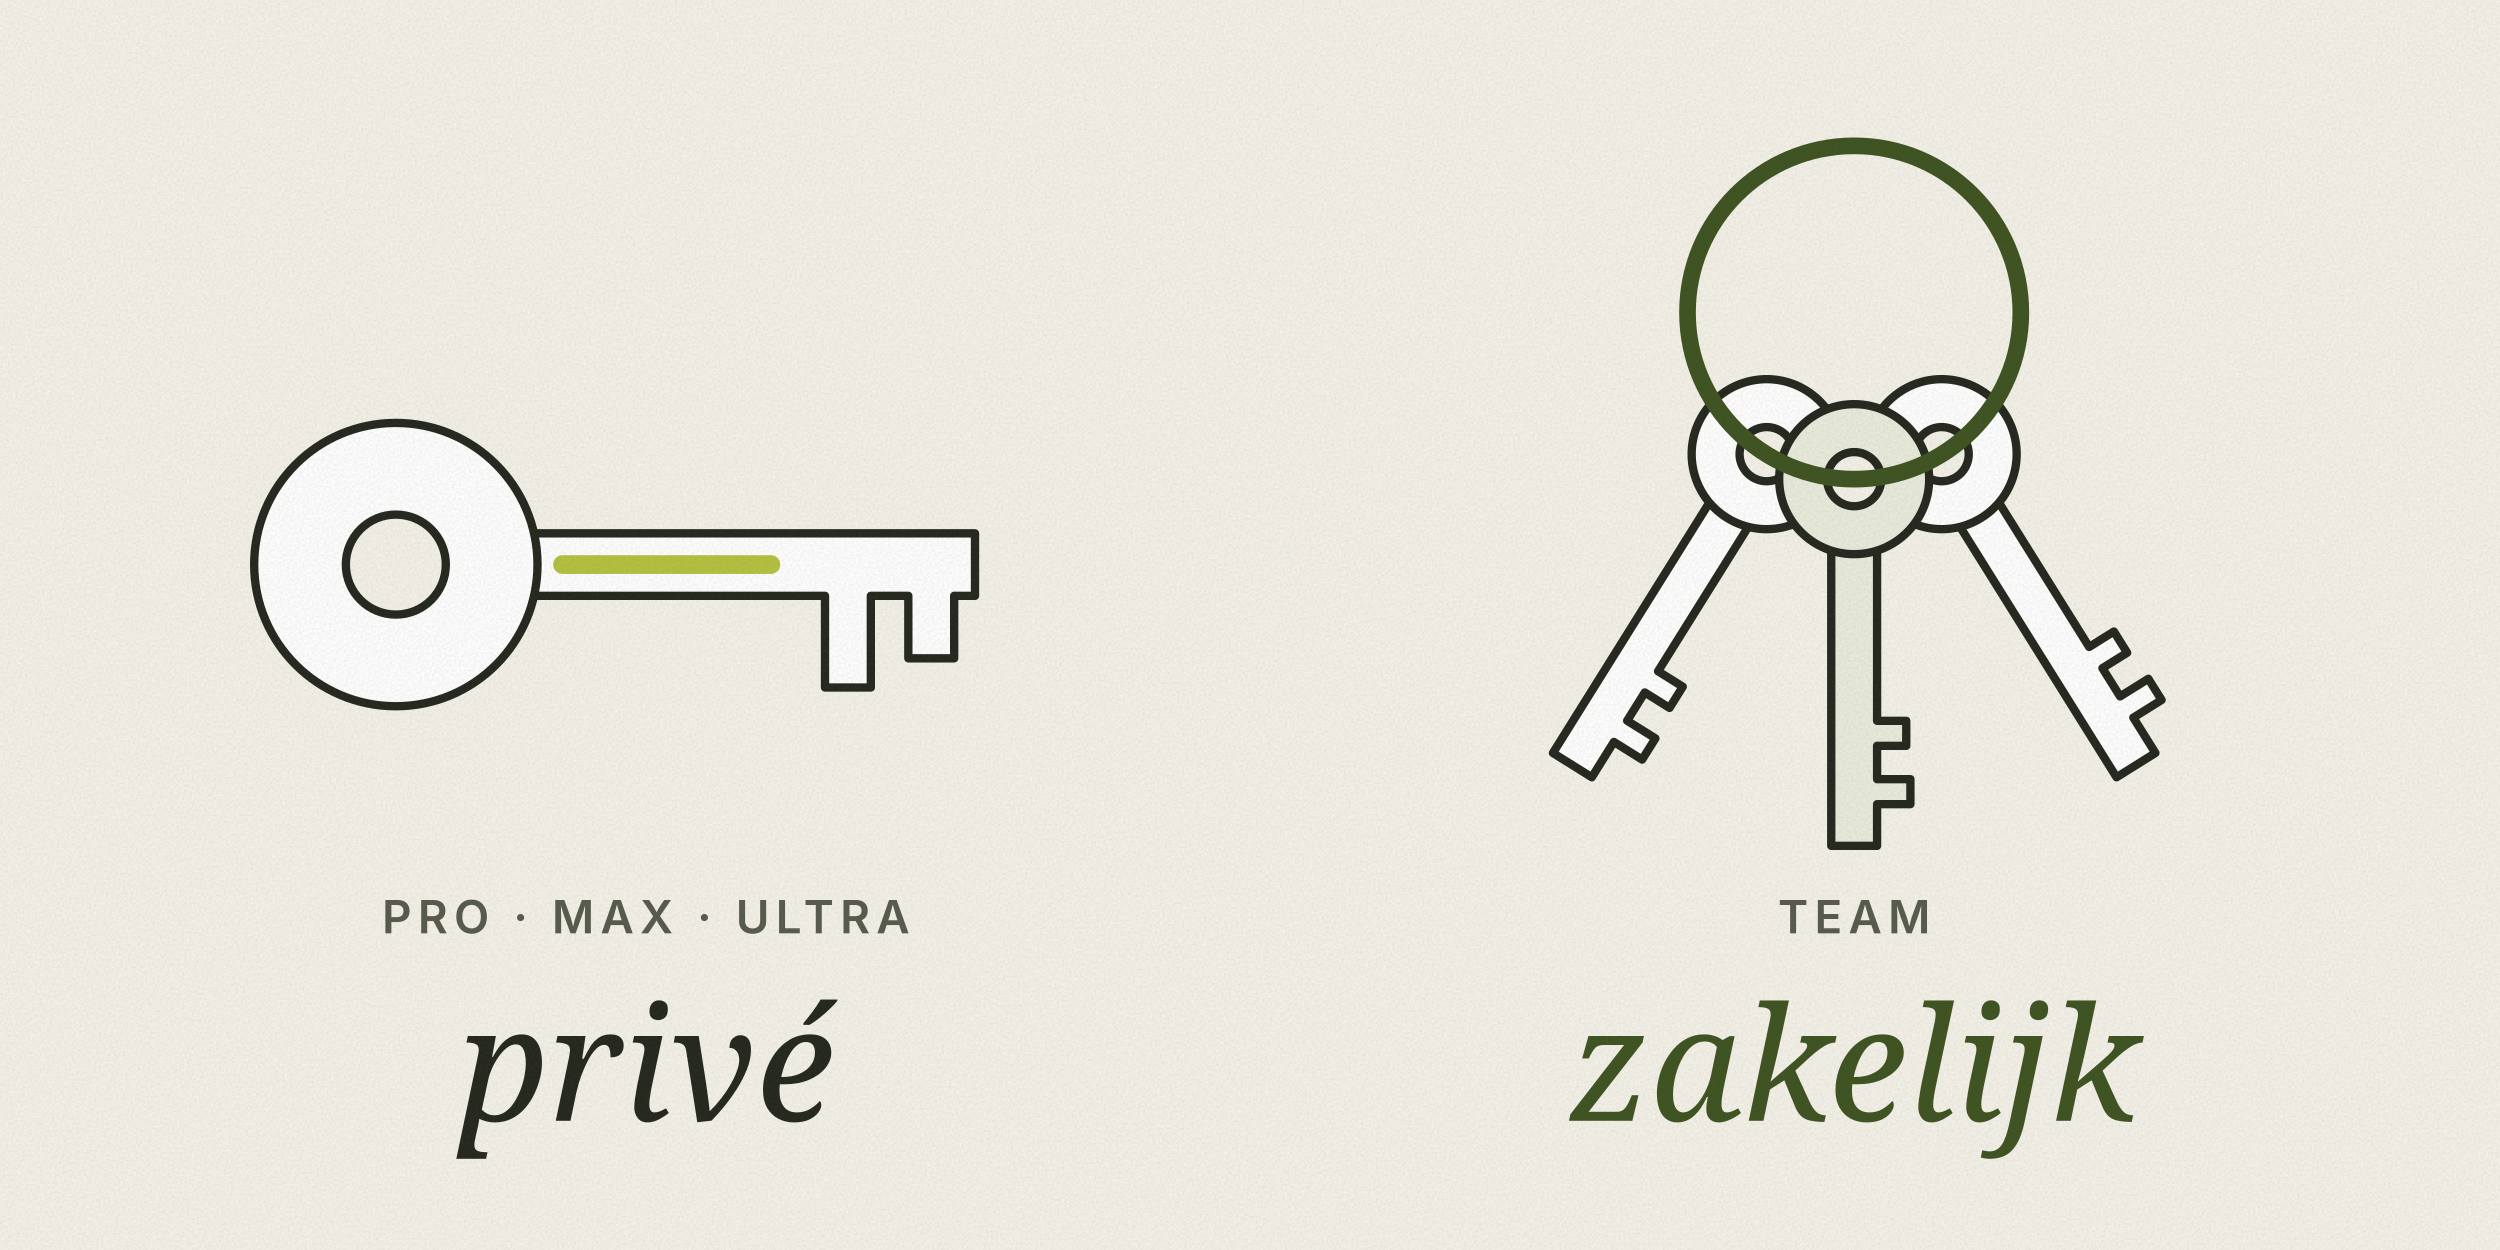
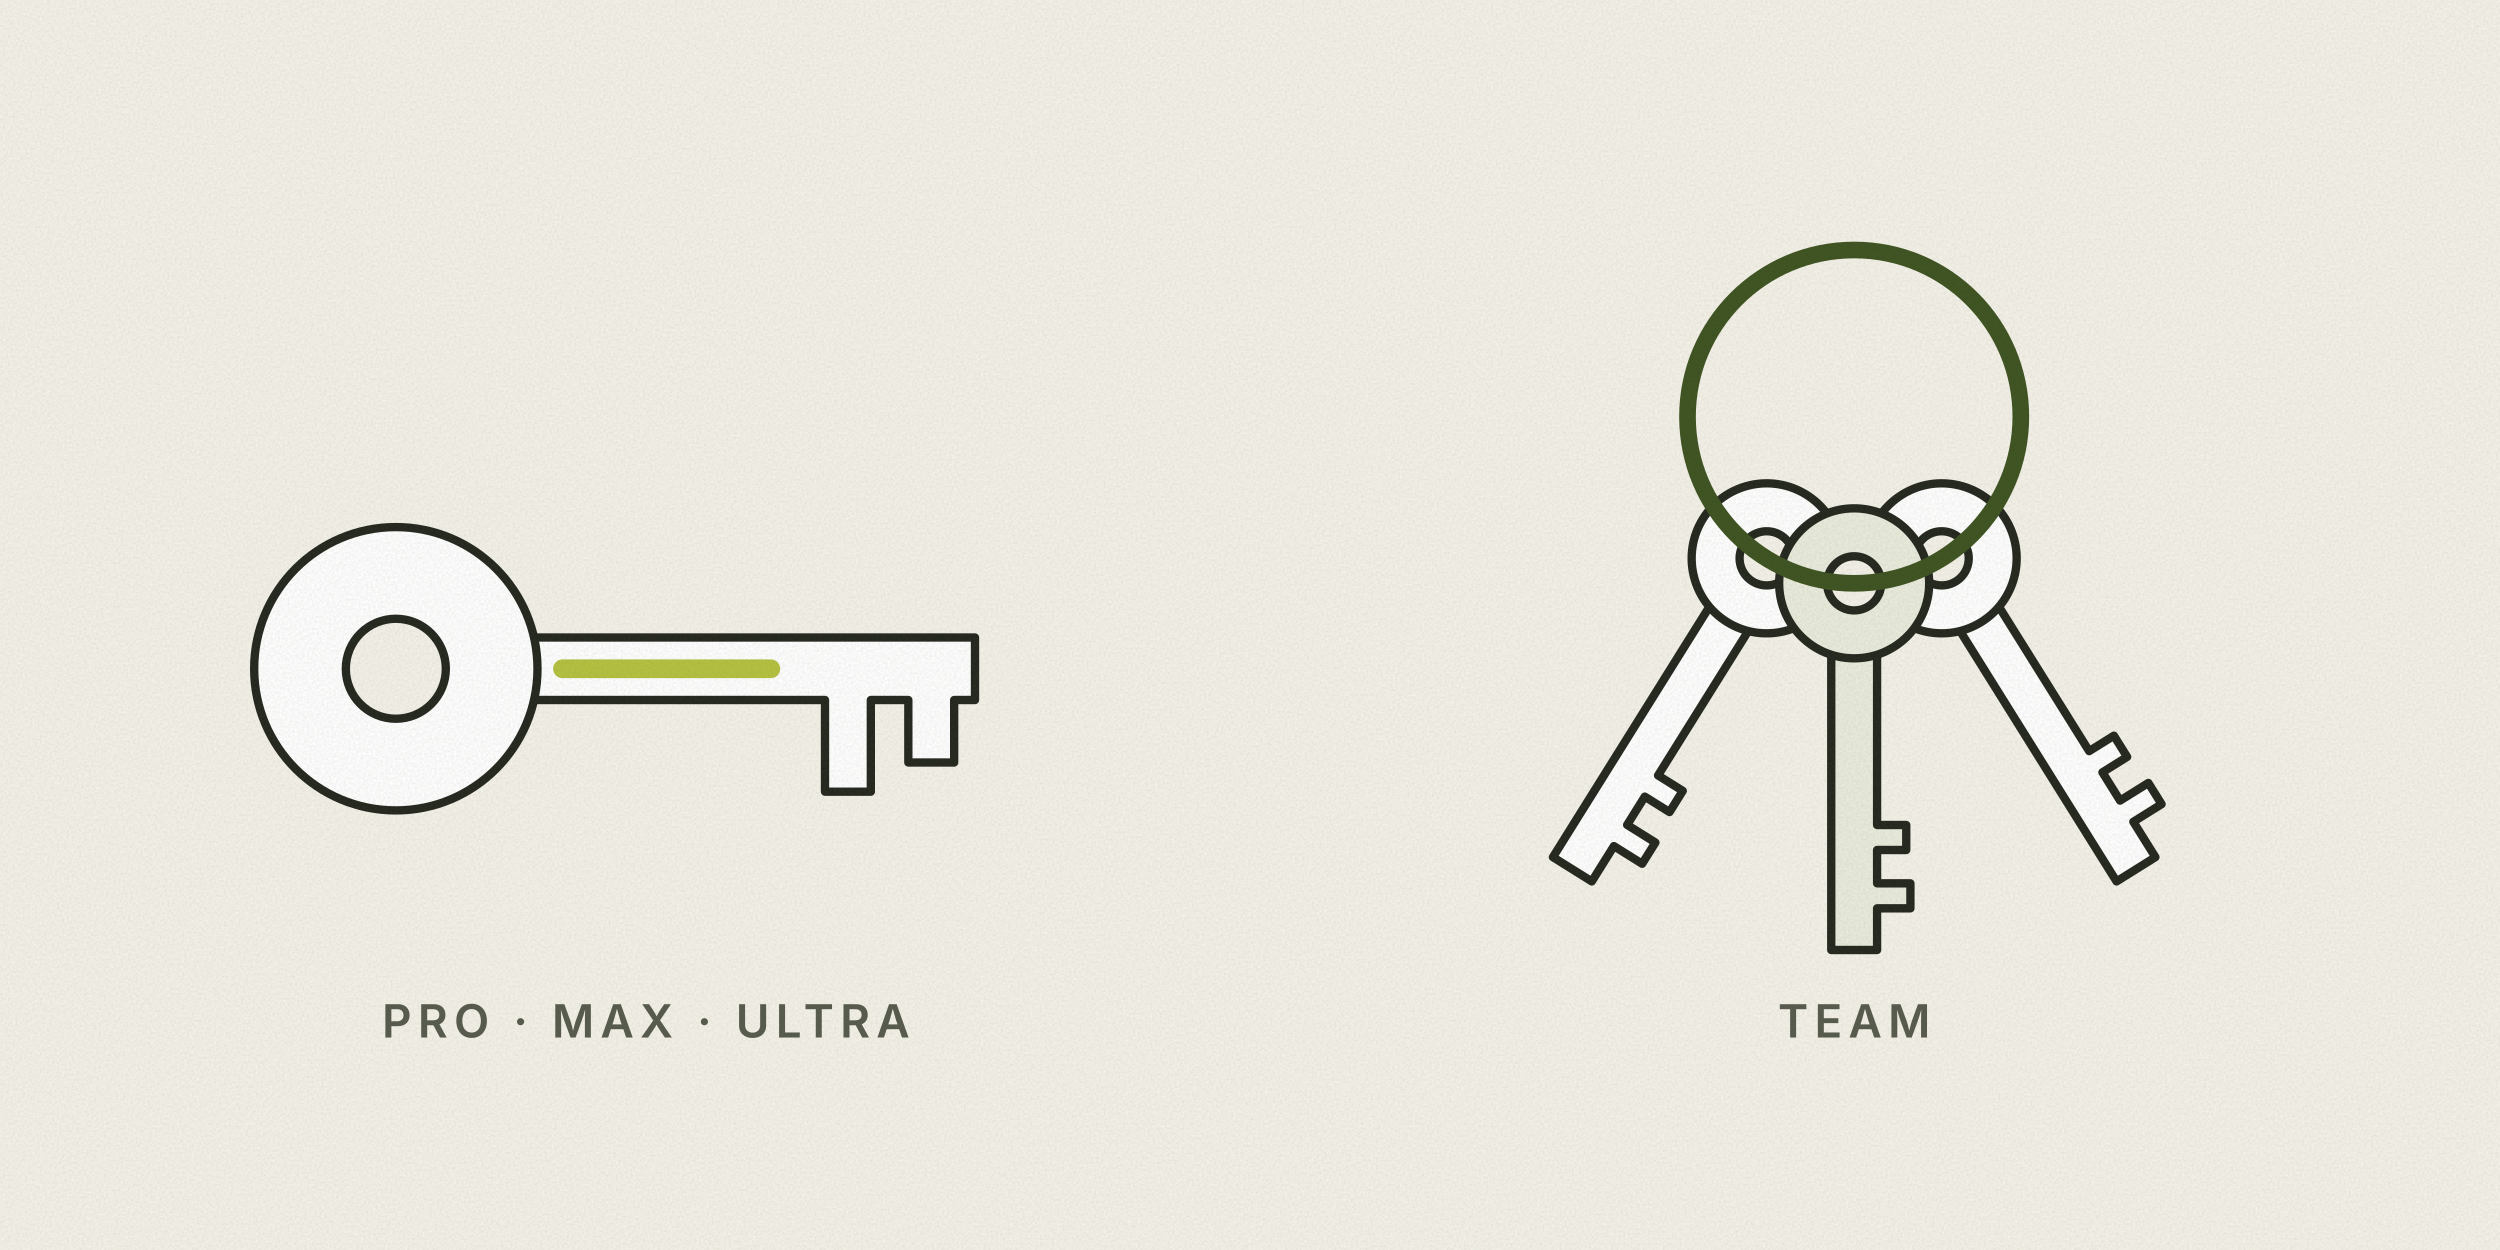
- <svg xmlns="http://www.w3.org/2000/svg" viewBox="0 0 1200 600" role="img" aria-label="Eén losse sleutel voor Pro, Max en Ultra, bedoeld voor privégebruik, tegenover een sleutelbos met een sleutel per persoon voor Claude Team, onder de zakelijke voorwaarden" font-family="Inter, system-ui, sans-serif" fill="#23261D">
+ <svg xmlns="http://www.w3.org/2000/svg" viewBox="0 0 1200 600" role="img" aria-label="Eén losse sleutel voor privégebruik van Pro, Max en Ultra tegenover een sleutelbos met een sleutel per persoon voor Claude Team" font-family="Inter, system-ui, sans-serif" fill="#23261D">
  <defs>
    <filter id="cpz-g" x="0" y="0" width="100%" height="100%">
      <feTurbulence type="fractalNoise" baseFrequency=".85" numOctaves="2" stitchTiles="stitch" />
      <feColorMatrix values="0 0 0 0 .14  0 0 0 0 .15  0 0 0 0 .11  .16 0 0 0 -.03" />
    </filter>
  </defs>
  <rect width="1200" height="600" fill="#F4F1E8" />
-   <g stroke="#23261D" stroke-width="4" stroke-linecap="round" stroke-linejoin="round">
-     <path d="M236 256 H468 V286 H458 V316 H436 V286 H418 V330 H396 V286 H236 Z" fill="#FFFFFF" />
-     <circle cx="190" cy="271" r="68" fill="#FFFFFF" />
-     <circle cx="190" cy="271" r="24" fill="#F4F1E8" />
-     <line x1="270" y1="271" x2="370" y2="271" stroke="#B4C13E" stroke-width="9" />
+   <g transform="translate(0 50)">
+     <g stroke="#23261D" stroke-width="4" stroke-linecap="round" stroke-linejoin="round">
+       <path d="M236 256 H468 V286 H458 V316 H436 V286 H418 V330 H396 V286 H236 Z" fill="#FFFFFF" />
+       <circle cx="190" cy="271" r="68" fill="#FFFFFF" />
+       <circle cx="190" cy="271" r="24" fill="#F4F1E8" />
+       <line x1="270" y1="271" x2="370" y2="271" stroke="#B4C13E" stroke-width="9" />
+     </g>
+     <g stroke="#23261D" stroke-width="4" stroke-linecap="round" stroke-linejoin="round">
+       <g transform="translate(848 218) rotate(32)">
+         <path d="M-11 34 V176 H11 V156 H27 V144 H11 V128 H25 V116 H11 V34 Z" fill="#FFFFFF" />
+         <circle r="36" fill="#FFFFFF" />
+         <circle r="13" fill="#F4F1E8" />
+       </g>
+       <g transform="translate(932 218) rotate(-32)">
+         <path d="M-11 34 V176 H11 V156 H27 V144 H11 V128 H25 V116 H11 V34 Z" fill="#FFFFFF" />
+         <circle r="36" fill="#FFFFFF" />
+         <circle r="13" fill="#F4F1E8" />
+       </g>
+       <g transform="translate(890 230)">
+         <path d="M-11 34 V176 H11 V156 H27 V144 H11 V128 H25 V116 H11 V34 Z" fill="#E9EBDC" />
+         <circle r="36" fill="#E9EBDC" />
+         <circle r="13" fill="#F4F1E8" />
+       </g>
+     </g>
+     <circle cx="890" cy="150" r="80" fill="none" stroke="#3D5220" stroke-width="8" />
+     <text x="310" y="448" text-anchor="middle" font-size="22" font-weight="600" letter-spacing="3" fill="#565A4C">PRO · MAX · ULTRA</text>
+     <text x="890" y="448" text-anchor="middle" font-size="22" font-weight="600" letter-spacing="3" fill="#565A4C">TEAM</text>
  </g>
-   <g stroke="#23261D" stroke-width="4" stroke-linecap="round" stroke-linejoin="round">
-     <g transform="translate(848 218) rotate(32)">
-       <path d="M-11 34 V176 H11 V156 H27 V144 H11 V128 H25 V116 H11 V34 Z" fill="#FFFFFF" />
-       <circle r="36" fill="#FFFFFF" />
-       <circle r="13" fill="#F4F1E8" />
-     </g>
-     <g transform="translate(932 218) rotate(-32)">
-       <path d="M-11 34 V176 H11 V156 H27 V144 H11 V128 H25 V116 H11 V34 Z" fill="#FFFFFF" />
-       <circle r="36" fill="#FFFFFF" />
-       <circle r="13" fill="#F4F1E8" />
-     </g>
-     <g transform="translate(890 230)">
-       <path d="M-11 34 V176 H11 V156 H27 V144 H11 V128 H25 V116 H11 V34 Z" fill="#E9EBDC" />
-       <circle r="36" fill="#E9EBDC" />
-       <circle r="13" fill="#F4F1E8" />
-     </g>
-   </g>
-   <circle cx="890" cy="150" r="80" fill="none" stroke="#3D5220" stroke-width="8" />
-   <text x="310" y="448" text-anchor="middle" font-size="22" font-weight="600" letter-spacing="3" fill="#565A4C">PRO · MAX · ULTRA</text>
-   <text font-style="italic" x="310" y="538" text-anchor="middle" font-family="'Newsreader Variable', Newsreader, Georgia, serif" font-size="76" font-weight="500">privé</text>
-   <text x="890" y="448" text-anchor="middle" font-size="22" font-weight="600" letter-spacing="3" fill="#565A4C">TEAM</text>
-   <text font-style="italic" x="890" y="538" text-anchor="middle" font-family="'Newsreader Variable', Newsreader, Georgia, serif" font-size="76" font-weight="500" fill="#3D5220">zakelijk</text>
  <rect width="1200" height="600" filter="url(#cpz-g)" />
</svg>
